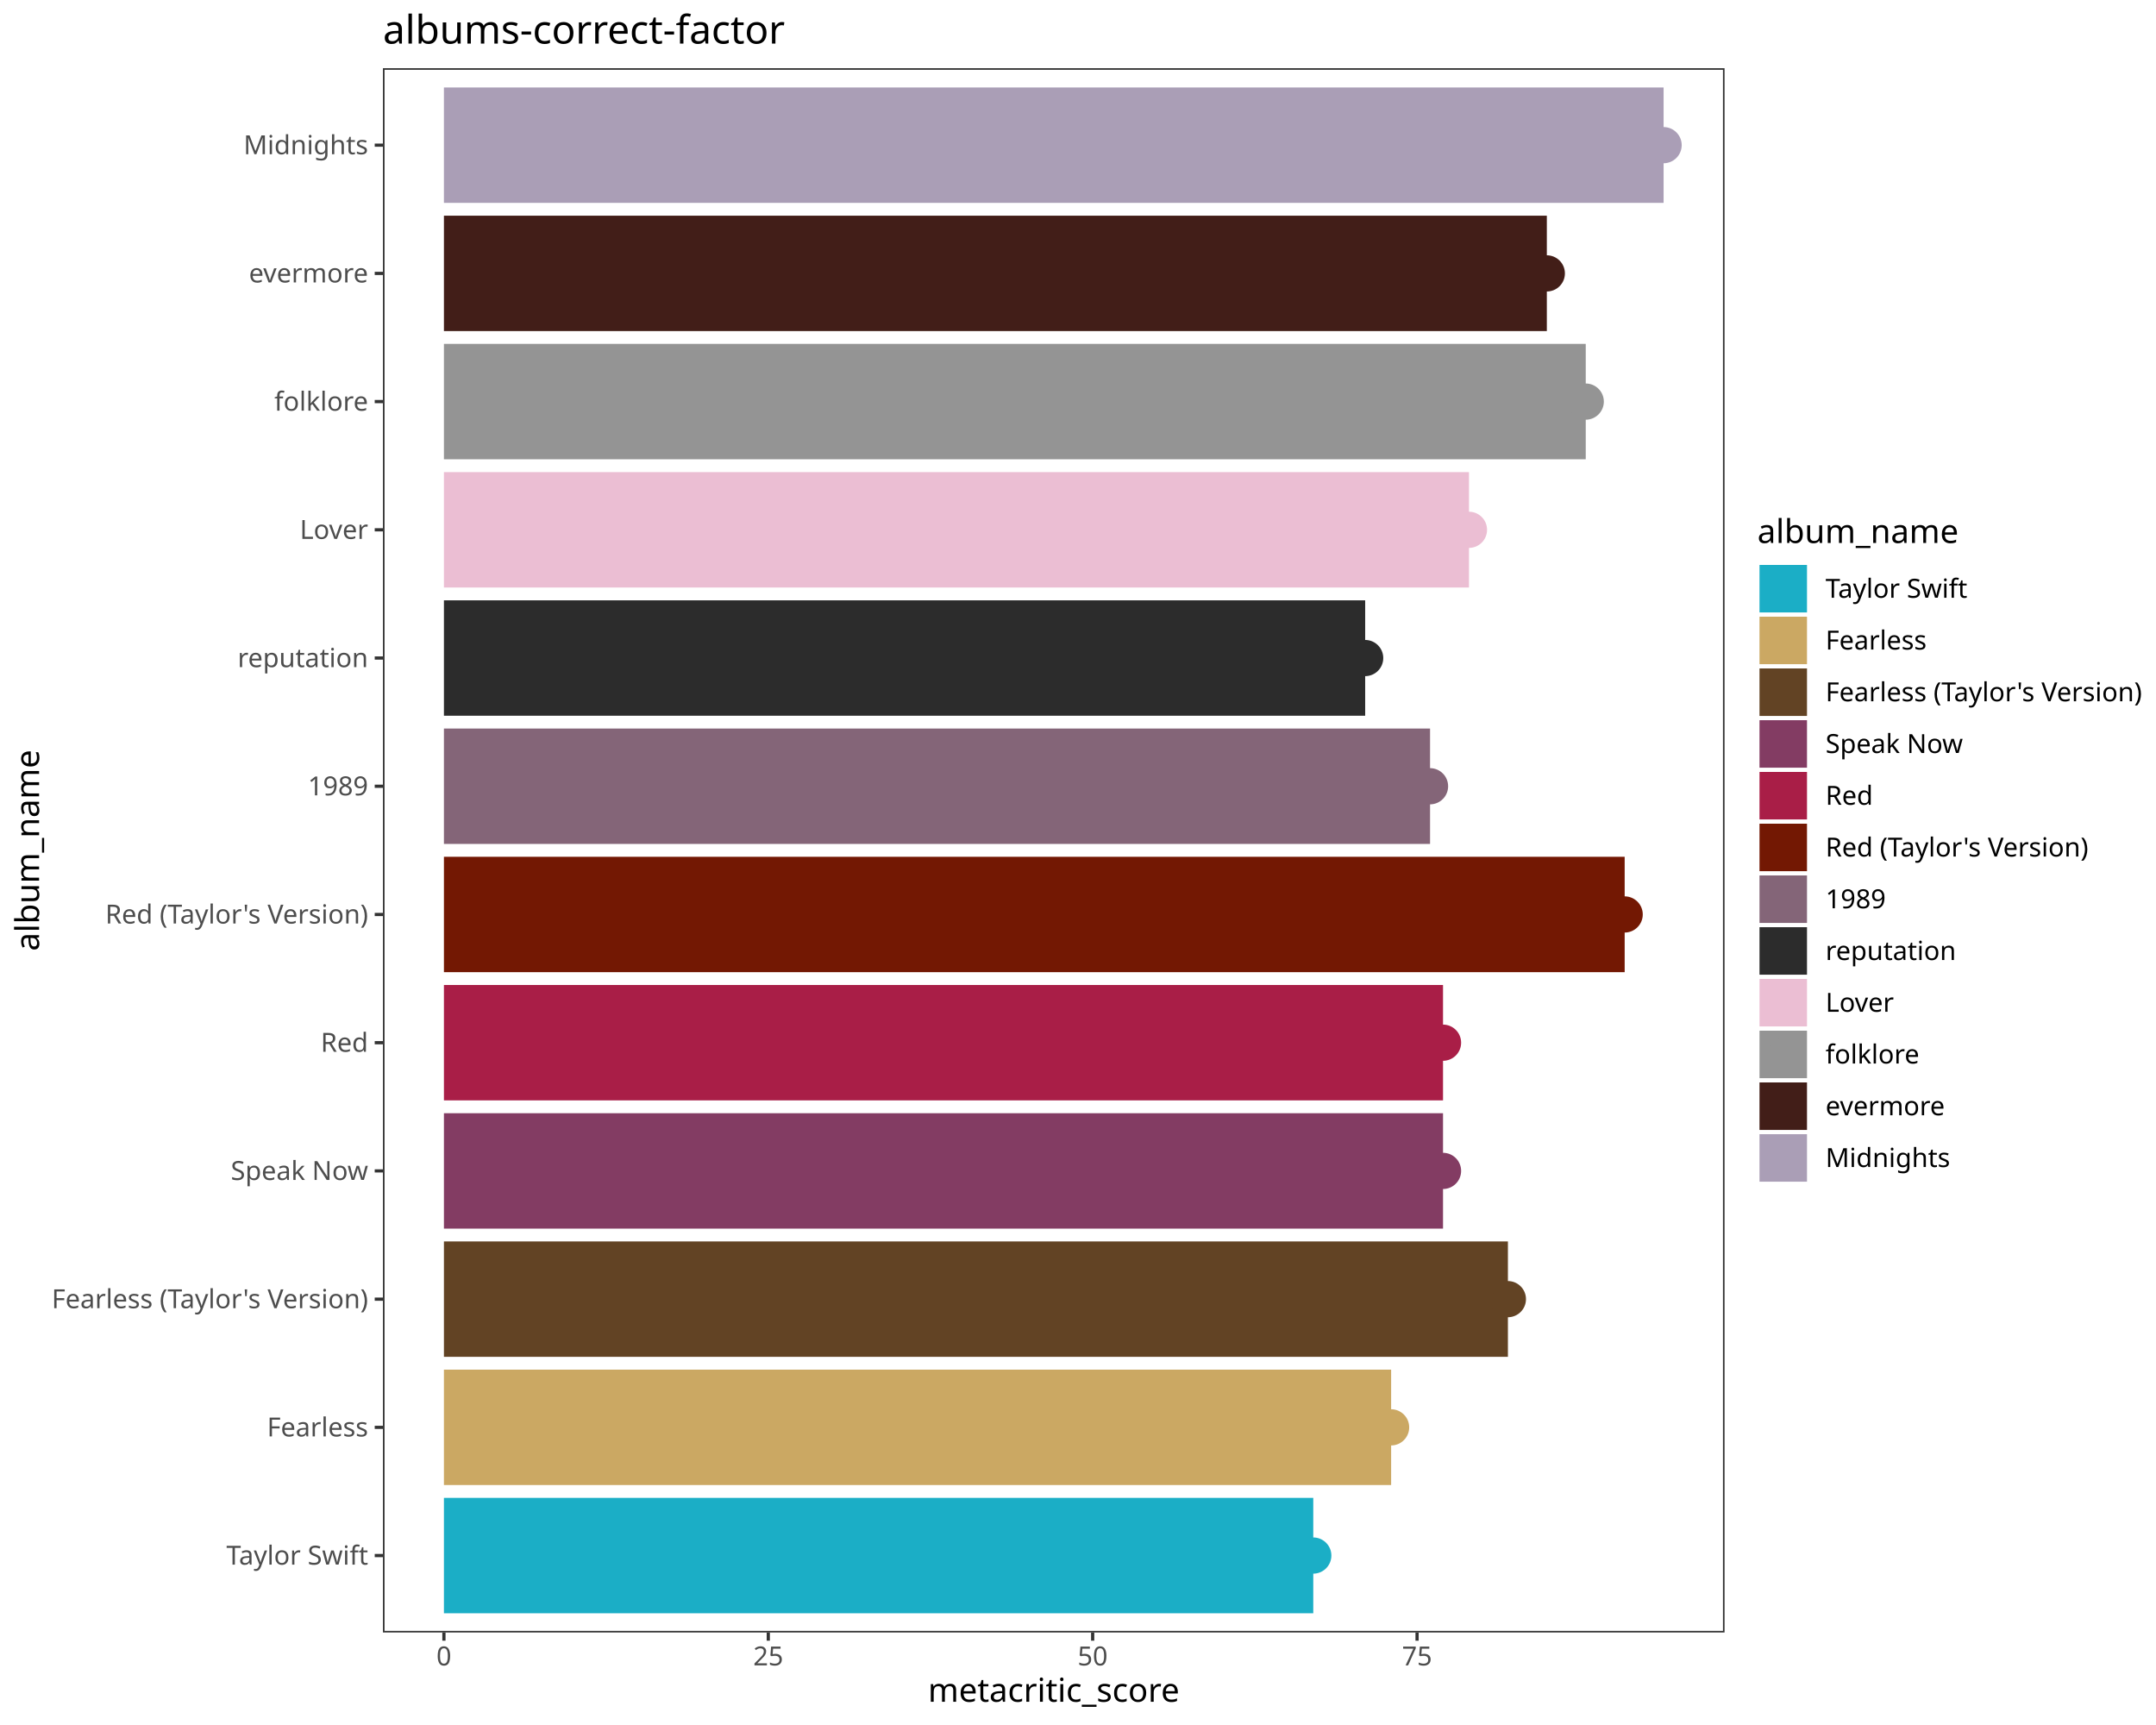
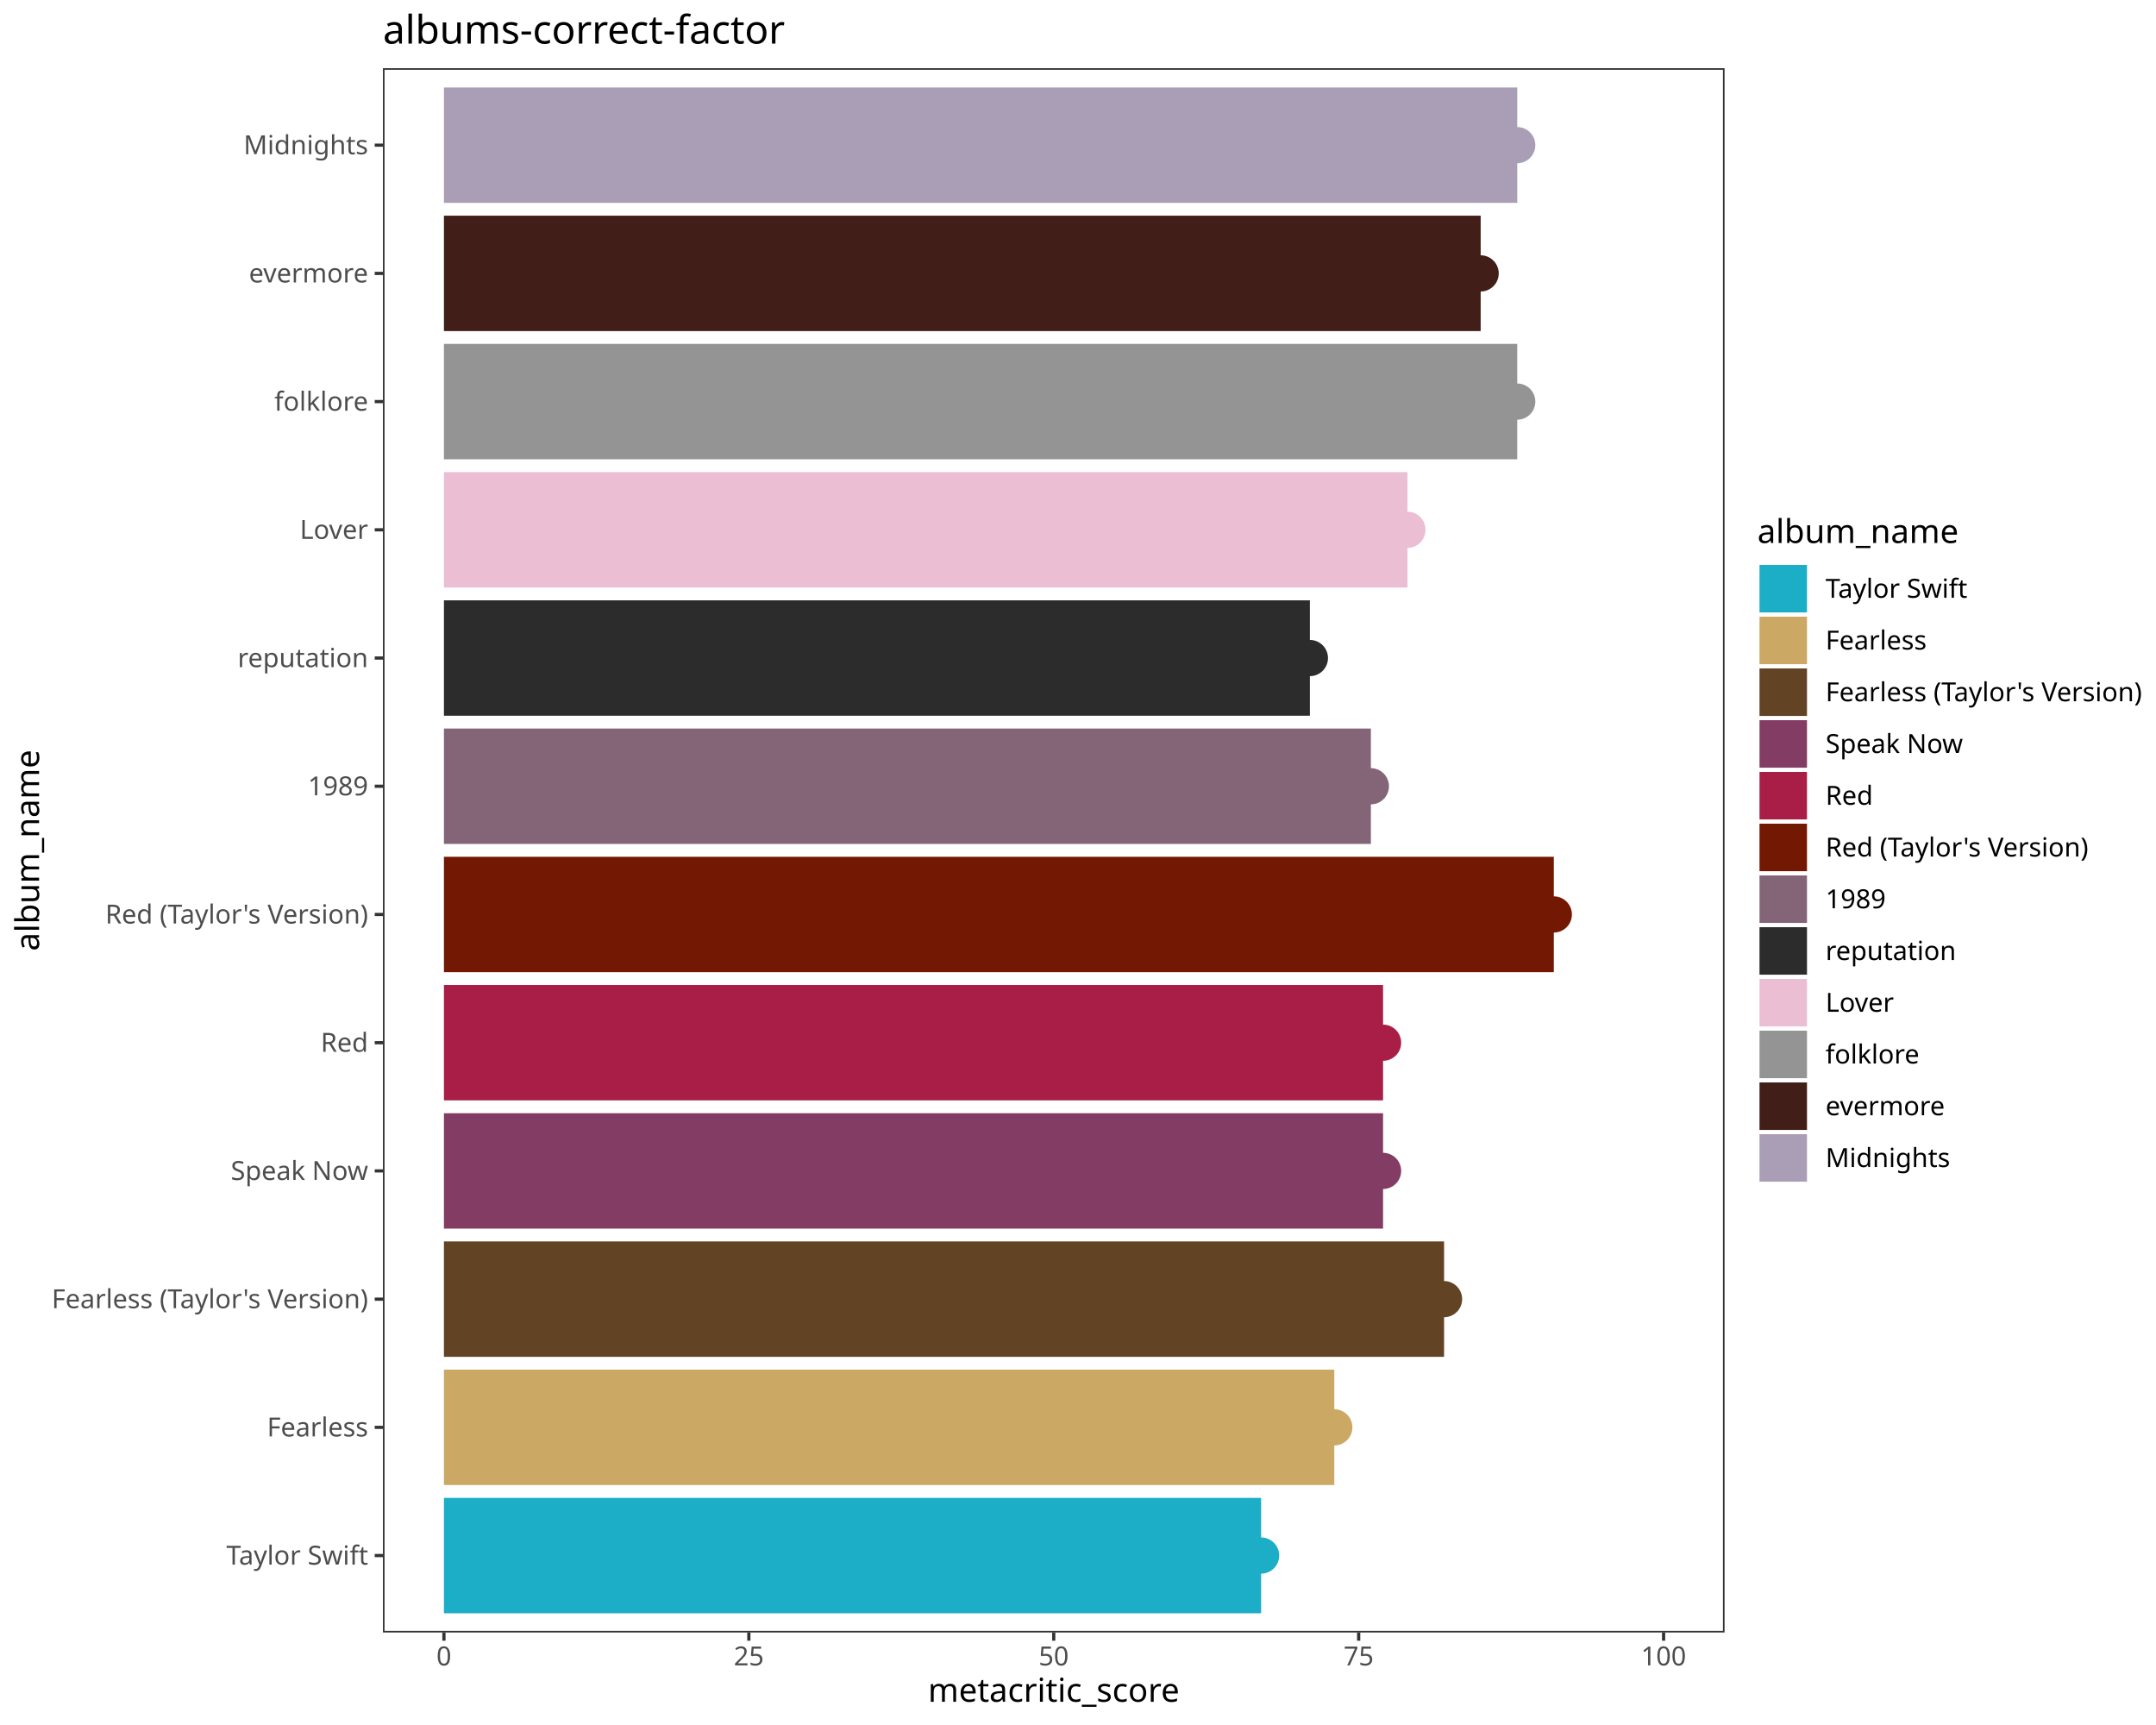
<svg xmlns="http://www.w3.org/2000/svg" class="svglite" data-engine-version="2.0" width="720.00pt" height="576.00pt" viewBox="0 0 720.00 576.00">
  <defs>
    <style type="text/css">
    .svglite line, .svglite polyline, .svglite polygon, .svglite path, .svglite rect, .svglite circle {
      fill: none;
      stroke: #000000;
      stroke-linecap: round;
      stroke-linejoin: round;
      stroke-miterlimit: 10.00;
    }
  </style>
  </defs>
  <rect width="100%" height="100%" style="stroke: none; fill: #FFFFFF;" />
  <defs>
    <clipPath id="cpMC4wMHw3MjAuMDB8MC4wMHw1NzYuMDA=">
      <rect x="0.00" y="0.00" width="720.00" height="576.00" />
    </clipPath>
  </defs>
  <g clip-path="url(#cpMC4wMHw3MjAuMDB8MC4wMHw1NzYuMDA=)">
    <rect x="0.00" y="0.00" width="720.00" height="576.00" style="stroke-width: 1.07; stroke: #FFFFFF; fill: #FFFFFF;" />
  </g>
  <defs>
    <clipPath id="cpMTI3Ljg4fDU3NS45M3wyMi43OHw1NDUuMTE=">
      <rect x="127.88" y="22.78" width="448.04" height="522.33" />
    </clipPath>
  </defs>
  <g clip-path="url(#cpMTI3Ljg4fDU3NS45M3wyMi43OHw1NDUuMTE=)">
    <rect x="127.88" y="22.78" width="448.04" height="522.33" style="stroke-width: 1.07; stroke: none; fill: #FFFFFF;" />
-     <rect x="148.25" y="500.16" width="290.32" height="38.53" style="stroke-width: 1.07; stroke: none; stroke-linecap: square; stroke-linejoin: miter; fill: #1BAEC6;" />
-     <rect x="148.25" y="457.34" width="316.32" height="38.53" style="stroke-width: 1.07; stroke: none; stroke-linecap: square; stroke-linejoin: miter; fill: #CBA863;" />
-     <rect x="148.25" y="371.72" width="333.65" height="38.53" style="stroke-width: 1.07; stroke: none; stroke-linecap: square; stroke-linejoin: miter; fill: #833C63;" />
-     <rect x="148.25" y="328.90" width="333.65" height="38.53" style="stroke-width: 1.07; stroke: none; stroke-linecap: square; stroke-linejoin: miter; fill: #A91E47;" />
-     <rect x="148.25" y="243.27" width="329.32" height="38.53" style="stroke-width: 1.07; stroke: none; stroke-linecap: square; stroke-linejoin: miter; fill: #846578;" />
-     <rect x="148.25" y="200.46" width="307.65" height="38.53" style="stroke-width: 1.07; stroke: none; stroke-linecap: square; stroke-linejoin: miter; fill: #2C2C2C;" />
-     <rect x="148.25" y="157.65" width="342.32" height="38.53" style="stroke-width: 1.07; stroke: none; stroke-linecap: square; stroke-linejoin: miter; fill: #EBBED3;" />
-     <rect x="148.25" y="114.83" width="381.31" height="38.53" style="stroke-width: 1.07; stroke: none; stroke-linecap: square; stroke-linejoin: miter; fill: #949494;" />
-     <rect x="148.25" y="72.02" width="368.32" height="38.53" style="stroke-width: 1.07; stroke: none; stroke-linecap: square; stroke-linejoin: miter; fill: #421E18;" />
-     <rect x="148.25" y="414.53" width="355.32" height="38.53" style="stroke-width: 1.07; stroke: none; stroke-linecap: square; stroke-linejoin: miter; fill: #624324;" />
-     <rect x="148.25" y="286.09" width="394.31" height="38.53" style="stroke-width: 1.07; stroke: none; stroke-linecap: square; stroke-linejoin: miter; fill: #731803;" />
-     <rect x="148.25" y="29.21" width="407.31" height="38.53" style="stroke-width: 1.07; stroke: none; stroke-linecap: square; stroke-linejoin: miter; fill: #AA9EB6;" />
-     <circle cx="438.57" cy="519.42" r="5.69" style="stroke-width: 0.71; stroke: #1BAEC6; fill: #1BAEC6;" />
-     <circle cx="464.56" cy="476.61" r="5.69" style="stroke-width: 0.71; stroke: #CBA863; fill: #CBA863;" />
-     <circle cx="481.90" cy="390.98" r="5.69" style="stroke-width: 0.71; stroke: #833C63; fill: #833C63;" />
-     <circle cx="481.90" cy="348.17" r="5.69" style="stroke-width: 0.71; stroke: #A91E47; fill: #A91E47;" />
-     <circle cx="477.56" cy="262.54" r="5.69" style="stroke-width: 0.71; stroke: #846578; fill: #846578;" />
-     <circle cx="455.90" cy="219.73" r="5.69" style="stroke-width: 0.71; stroke: #2C2C2C; fill: #2C2C2C;" />
-     <circle cx="490.56" cy="176.91" r="5.69" style="stroke-width: 0.71; stroke: #EBBED3; fill: #EBBED3;" />
-     <circle cx="529.56" cy="134.10" r="5.69" style="stroke-width: 0.71; stroke: #949494; fill: #949494;" />
-     <circle cx="516.56" cy="91.29" r="5.69" style="stroke-width: 0.71; stroke: #421E18; fill: #421E18;" />
-     <circle cx="503.56" cy="433.80" r="5.69" style="stroke-width: 0.71; stroke: #624324; fill: #624324;" />
-     <circle cx="542.56" cy="305.35" r="5.69" style="stroke-width: 0.71; stroke: #731803; fill: #731803;" />
-     <circle cx="555.56" cy="48.47" r="5.69" style="stroke-width: 0.71; stroke: #AA9EB6; fill: #AA9EB6;" />
+     <rect x="148.25" y="500.16" width="272.90" height="38.53" style="stroke-width: 1.07; stroke: none; stroke-linecap: square; stroke-linejoin: miter; fill: #1BAEC6;" />
+     <rect x="148.25" y="457.34" width="297.34" height="38.53" style="stroke-width: 1.07; stroke: none; stroke-linecap: square; stroke-linejoin: miter; fill: #CBA863;" />
+     <rect x="148.25" y="371.72" width="313.63" height="38.53" style="stroke-width: 1.07; stroke: none; stroke-linecap: square; stroke-linejoin: miter; fill: #833C63;" />
+     <rect x="148.25" y="328.90" width="313.63" height="38.53" style="stroke-width: 1.07; stroke: none; stroke-linecap: square; stroke-linejoin: miter; fill: #A91E47;" />
+     <rect x="148.25" y="243.27" width="309.56" height="38.53" style="stroke-width: 1.07; stroke: none; stroke-linecap: square; stroke-linejoin: miter; fill: #846578;" />
+     <rect x="148.25" y="200.46" width="289.19" height="38.53" style="stroke-width: 1.07; stroke: none; stroke-linecap: square; stroke-linejoin: miter; fill: #2C2C2C;" />
+     <rect x="148.25" y="157.65" width="321.78" height="38.53" style="stroke-width: 1.07; stroke: none; stroke-linecap: square; stroke-linejoin: miter; fill: #EBBED3;" />
+     <rect x="148.25" y="114.83" width="358.44" height="38.53" style="stroke-width: 1.07; stroke: none; stroke-linecap: square; stroke-linejoin: miter; fill: #949494;" />
+     <rect x="148.25" y="72.02" width="346.22" height="38.53" style="stroke-width: 1.07; stroke: none; stroke-linecap: square; stroke-linejoin: miter; fill: #421E18;" />
+     <rect x="148.25" y="414.53" width="334.00" height="38.53" style="stroke-width: 1.07; stroke: none; stroke-linecap: square; stroke-linejoin: miter; fill: #624324;" />
+     <rect x="148.25" y="286.09" width="370.65" height="38.53" style="stroke-width: 1.07; stroke: none; stroke-linecap: square; stroke-linejoin: miter; fill: #731803;" />
+     <rect x="148.25" y="29.21" width="358.44" height="38.53" style="stroke-width: 1.07; stroke: none; stroke-linecap: square; stroke-linejoin: miter; fill: #AA9EB6;" />
+     <circle cx="421.15" cy="519.42" r="5.69" style="stroke-width: 0.71; stroke: #1BAEC6; fill: #1BAEC6;" />
+     <circle cx="445.59" cy="476.61" r="5.69" style="stroke-width: 0.71; stroke: #CBA863; fill: #CBA863;" />
+     <circle cx="461.88" cy="390.98" r="5.69" style="stroke-width: 0.71; stroke: #833C63; fill: #833C63;" />
+     <circle cx="461.88" cy="348.17" r="5.69" style="stroke-width: 0.71; stroke: #A91E47; fill: #A91E47;" />
+     <circle cx="457.80" cy="262.54" r="5.69" style="stroke-width: 0.71; stroke: #846578; fill: #846578;" />
+     <circle cx="437.44" cy="219.73" r="5.69" style="stroke-width: 0.71; stroke: #2C2C2C; fill: #2C2C2C;" />
+     <circle cx="470.02" cy="176.91" r="5.69" style="stroke-width: 0.71; stroke: #EBBED3; fill: #EBBED3;" />
+     <circle cx="506.68" cy="134.10" r="5.69" style="stroke-width: 0.71; stroke: #949494; fill: #949494;" />
+     <circle cx="494.46" cy="91.29" r="5.69" style="stroke-width: 0.71; stroke: #421E18; fill: #421E18;" />
+     <circle cx="482.24" cy="433.80" r="5.69" style="stroke-width: 0.71; stroke: #624324; fill: #624324;" />
+     <circle cx="518.90" cy="305.35" r="5.69" style="stroke-width: 0.71; stroke: #731803; fill: #731803;" />
+     <circle cx="506.68" cy="48.47" r="5.69" style="stroke-width: 0.71; stroke: #AA9EB6; fill: #AA9EB6;" />
    <rect x="127.88" y="22.78" width="448.04" height="522.33" style="stroke-width: 1.07; stroke: #333333;" />
  </g>
  <g clip-path="url(#cpMC4wMHw3MjAuMDB8MC4wMHw1NzYuMDA=)">
    <text x="122.95" y="522.45" text-anchor="end" style="font-size: 8.80px; fill: #4D4D4D; font-family: sans;" textLength="45.97px" lengthAdjust="spacingAndGlyphs">Taylor Swift</text>
    <text x="122.95" y="479.64" text-anchor="end" style="font-size: 8.80px; fill: #4D4D4D; font-family: sans;" textLength="33.75px" lengthAdjust="spacingAndGlyphs">Fearless</text>
    <text x="122.95" y="436.82" text-anchor="end" style="font-size: 8.80px; fill: #4D4D4D; font-family: sans;" textLength="104.88px" lengthAdjust="spacingAndGlyphs">Fearless (Taylor's Version)</text>
    <text x="122.95" y="394.01" text-anchor="end" style="font-size: 8.80px; fill: #4D4D4D; font-family: sans;" textLength="45.01px" lengthAdjust="spacingAndGlyphs">Speak Now</text>
    <text x="122.95" y="351.20" text-anchor="end" style="font-size: 8.80px; fill: #4D4D4D; font-family: sans;" textLength="16.15px" lengthAdjust="spacingAndGlyphs">Red</text>
    <text x="122.95" y="308.38" text-anchor="end" style="font-size: 8.80px; fill: #4D4D4D; font-family: sans;" textLength="87.27px" lengthAdjust="spacingAndGlyphs">Red (Taylor's Version)</text>
    <text x="122.95" y="265.57" text-anchor="end" style="font-size: 8.80px; fill: #4D4D4D; font-family: sans;" textLength="19.58px" lengthAdjust="spacingAndGlyphs">1989</text>
    <text x="122.95" y="222.76" text-anchor="end" style="font-size: 8.80px; fill: #4D4D4D; font-family: sans;" textLength="39.14px" lengthAdjust="spacingAndGlyphs">reputation</text>
    <text x="122.95" y="179.94" text-anchor="end" style="font-size: 8.80px; fill: #4D4D4D; font-family: sans;" textLength="22.02px" lengthAdjust="spacingAndGlyphs">Lover</text>
    <text x="122.95" y="137.13" text-anchor="end" style="font-size: 8.80px; fill: #4D4D4D; font-family: sans;" textLength="28.37px" lengthAdjust="spacingAndGlyphs">folklore</text>
    <text x="122.95" y="94.31" text-anchor="end" style="font-size: 8.80px; fill: #4D4D4D; font-family: sans;" textLength="37.18px" lengthAdjust="spacingAndGlyphs">evermore</text>
    <text x="122.95" y="51.50" text-anchor="end" style="font-size: 8.80px; fill: #4D4D4D; font-family: sans;" textLength="37.67px" lengthAdjust="spacingAndGlyphs">Midnights</text>
    <polyline points="125.14,519.42 127.88,519.42 " style="stroke-width: 1.07; stroke: #333333; stroke-linecap: butt;" />
    <polyline points="125.14,476.61 127.88,476.61 " style="stroke-width: 1.07; stroke: #333333; stroke-linecap: butt;" />
    <polyline points="125.14,433.80 127.88,433.80 " style="stroke-width: 1.07; stroke: #333333; stroke-linecap: butt;" />
    <polyline points="125.14,390.98 127.88,390.98 " style="stroke-width: 1.07; stroke: #333333; stroke-linecap: butt;" />
    <polyline points="125.14,348.17 127.88,348.17 " style="stroke-width: 1.07; stroke: #333333; stroke-linecap: butt;" />
    <polyline points="125.14,305.35 127.88,305.35 " style="stroke-width: 1.07; stroke: #333333; stroke-linecap: butt;" />
    <polyline points="125.14,262.54 127.88,262.54 " style="stroke-width: 1.07; stroke: #333333; stroke-linecap: butt;" />
    <polyline points="125.14,219.73 127.88,219.73 " style="stroke-width: 1.07; stroke: #333333; stroke-linecap: butt;" />
    <polyline points="125.14,176.91 127.88,176.91 " style="stroke-width: 1.07; stroke: #333333; stroke-linecap: butt;" />
    <polyline points="125.14,134.10 127.88,134.10 " style="stroke-width: 1.07; stroke: #333333; stroke-linecap: butt;" />
    <polyline points="125.14,91.29 127.88,91.29 " style="stroke-width: 1.07; stroke: #333333; stroke-linecap: butt;" />
    <polyline points="125.14,48.47 127.88,48.47 " style="stroke-width: 1.07; stroke: #333333; stroke-linecap: butt;" />
    <polyline points="148.25,547.85 148.25,545.11 " style="stroke-width: 1.07; stroke: #333333; stroke-linecap: butt;" />
-     <polyline points="256.57,547.85 256.57,545.11 " style="stroke-width: 1.07; stroke: #333333; stroke-linecap: butt;" />
-     <polyline points="364.90,547.85 364.90,545.11 " style="stroke-width: 1.07; stroke: #333333; stroke-linecap: butt;" />
-     <polyline points="473.23,547.85 473.23,545.11 " style="stroke-width: 1.07; stroke: #333333; stroke-linecap: butt;" />
+     <polyline points="250.08,547.85 250.08,545.11 " style="stroke-width: 1.07; stroke: #333333; stroke-linecap: butt;" />
+     <polyline points="351.90,547.85 351.90,545.11 " style="stroke-width: 1.07; stroke: #333333; stroke-linecap: butt;" />
+     <polyline points="453.73,547.85 453.73,545.11 " style="stroke-width: 1.07; stroke: #333333; stroke-linecap: butt;" />
+     <polyline points="555.56,547.85 555.56,545.11 " style="stroke-width: 1.07; stroke: #333333; stroke-linecap: butt;" />
    <text x="148.25" y="556.10" text-anchor="middle" style="font-size: 8.80px; fill: #4D4D4D; font-family: sans;" textLength="4.89px" lengthAdjust="spacingAndGlyphs">0</text>
-     <text x="256.57" y="556.10" text-anchor="middle" style="font-size: 8.80px; fill: #4D4D4D; font-family: sans;" textLength="9.79px" lengthAdjust="spacingAndGlyphs">25</text>
-     <text x="364.90" y="556.10" text-anchor="middle" style="font-size: 8.80px; fill: #4D4D4D; font-family: sans;" textLength="9.79px" lengthAdjust="spacingAndGlyphs">50</text>
-     <text x="473.23" y="556.10" text-anchor="middle" style="font-size: 8.80px; fill: #4D4D4D; font-family: sans;" textLength="9.79px" lengthAdjust="spacingAndGlyphs">75</text>
+     <text x="250.08" y="556.10" text-anchor="middle" style="font-size: 8.80px; fill: #4D4D4D; font-family: sans;" textLength="9.79px" lengthAdjust="spacingAndGlyphs">25</text>
+     <text x="351.90" y="556.10" text-anchor="middle" style="font-size: 8.80px; fill: #4D4D4D; font-family: sans;" textLength="9.79px" lengthAdjust="spacingAndGlyphs">50</text>
+     <text x="453.73" y="556.10" text-anchor="middle" style="font-size: 8.80px; fill: #4D4D4D; font-family: sans;" textLength="9.79px" lengthAdjust="spacingAndGlyphs">75</text>
+     <text x="555.56" y="556.10" text-anchor="middle" style="font-size: 8.80px; fill: #4D4D4D; font-family: sans;" textLength="14.68px" lengthAdjust="spacingAndGlyphs">100</text>
    <text x="351.90" y="568.24" text-anchor="middle" style="font-size: 11.00px; font-family: sans;" textLength="80.10px" lengthAdjust="spacingAndGlyphs">metacritic_score</text>
    <text transform="translate(13.05,283.95) rotate(-90)" text-anchor="middle" style="font-size: 11.00px; font-family: sans;" textLength="63.60px" lengthAdjust="spacingAndGlyphs">album_name</text>
    <rect x="586.88" y="172.60" width="127.64" height="222.69" style="stroke-width: 1.07; stroke: none; fill: #FFFFFF;" />
    <text x="586.88" y="181.31" style="font-size: 11.00px; font-family: sans;" textLength="63.60px" lengthAdjust="spacingAndGlyphs">album_name</text>
    <rect x="586.88" y="187.93" width="17.28" height="17.28" style="stroke-width: 1.07; stroke: none; fill: #FFFFFF;" />
    <rect x="587.59" y="188.64" width="15.86" height="15.86" style="stroke-width: 1.07; stroke: none; stroke-linecap: square; stroke-linejoin: miter; fill: #1BAEC6;" />
    <circle cx="595.52" cy="196.57" r="5.69" style="stroke-width: 0.71; stroke: #1BAEC6; fill: #1BAEC6;" />
    <rect x="586.88" y="205.21" width="17.28" height="17.28" style="stroke-width: 1.07; stroke: none; fill: #FFFFFF;" />
    <rect x="587.59" y="205.92" width="15.86" height="15.86" style="stroke-width: 1.07; stroke: none; stroke-linecap: square; stroke-linejoin: miter; fill: #CBA863;" />
    <circle cx="595.52" cy="213.85" r="5.69" style="stroke-width: 0.71; stroke: #CBA863; fill: #CBA863;" />
    <rect x="586.88" y="222.49" width="17.28" height="17.28" style="stroke-width: 1.07; stroke: none; fill: #FFFFFF;" />
    <rect x="587.59" y="223.20" width="15.86" height="15.86" style="stroke-width: 1.07; stroke: none; stroke-linecap: square; stroke-linejoin: miter; fill: #624324;" />
    <circle cx="595.52" cy="231.13" r="5.69" style="stroke-width: 0.71; stroke: #624324; fill: #624324;" />
    <rect x="586.88" y="239.77" width="17.28" height="17.28" style="stroke-width: 1.07; stroke: none; fill: #FFFFFF;" />
    <rect x="587.59" y="240.48" width="15.86" height="15.86" style="stroke-width: 1.07; stroke: none; stroke-linecap: square; stroke-linejoin: miter; fill: #833C63;" />
    <circle cx="595.52" cy="248.41" r="5.69" style="stroke-width: 0.71; stroke: #833C63; fill: #833C63;" />
    <rect x="586.88" y="257.05" width="17.28" height="17.28" style="stroke-width: 1.07; stroke: none; fill: #FFFFFF;" />
    <rect x="587.59" y="257.76" width="15.86" height="15.86" style="stroke-width: 1.07; stroke: none; stroke-linecap: square; stroke-linejoin: miter; fill: #A91E47;" />
    <circle cx="595.52" cy="265.69" r="5.69" style="stroke-width: 0.71; stroke: #A91E47; fill: #A91E47;" />
    <rect x="586.88" y="274.33" width="17.28" height="17.28" style="stroke-width: 1.07; stroke: none; fill: #FFFFFF;" />
    <rect x="587.59" y="275.04" width="15.86" height="15.86" style="stroke-width: 1.07; stroke: none; stroke-linecap: square; stroke-linejoin: miter; fill: #731803;" />
    <circle cx="595.52" cy="282.97" r="5.69" style="stroke-width: 0.71; stroke: #731803; fill: #731803;" />
    <rect x="586.88" y="291.61" width="17.28" height="17.28" style="stroke-width: 1.07; stroke: none; fill: #FFFFFF;" />
    <rect x="587.59" y="292.32" width="15.86" height="15.86" style="stroke-width: 1.07; stroke: none; stroke-linecap: square; stroke-linejoin: miter; fill: #846578;" />
    <circle cx="595.52" cy="300.25" r="5.69" style="stroke-width: 0.71; stroke: #846578; fill: #846578;" />
    <rect x="586.88" y="308.89" width="17.28" height="17.28" style="stroke-width: 1.07; stroke: none; fill: #FFFFFF;" />
    <rect x="587.59" y="309.60" width="15.86" height="15.86" style="stroke-width: 1.07; stroke: none; stroke-linecap: square; stroke-linejoin: miter; fill: #2C2C2C;" />
    <circle cx="595.52" cy="317.53" r="5.69" style="stroke-width: 0.71; stroke: #2C2C2C; fill: #2C2C2C;" />
    <rect x="586.88" y="326.17" width="17.28" height="17.28" style="stroke-width: 1.07; stroke: none; fill: #FFFFFF;" />
    <rect x="587.59" y="326.88" width="15.86" height="15.86" style="stroke-width: 1.07; stroke: none; stroke-linecap: square; stroke-linejoin: miter; fill: #EBBED3;" />
    <circle cx="595.52" cy="334.81" r="5.69" style="stroke-width: 0.71; stroke: #EBBED3; fill: #EBBED3;" />
    <rect x="586.88" y="343.45" width="17.28" height="17.28" style="stroke-width: 1.07; stroke: none; fill: #FFFFFF;" />
    <rect x="587.59" y="344.16" width="15.86" height="15.86" style="stroke-width: 1.07; stroke: none; stroke-linecap: square; stroke-linejoin: miter; fill: #949494;" />
    <circle cx="595.52" cy="352.09" r="5.69" style="stroke-width: 0.71; stroke: #949494; fill: #949494;" />
    <rect x="586.88" y="360.73" width="17.28" height="17.28" style="stroke-width: 1.07; stroke: none; fill: #FFFFFF;" />
    <rect x="587.59" y="361.44" width="15.86" height="15.86" style="stroke-width: 1.07; stroke: none; stroke-linecap: square; stroke-linejoin: miter; fill: #421E18;" />
    <circle cx="595.52" cy="369.37" r="5.69" style="stroke-width: 0.71; stroke: #421E18; fill: #421E18;" />
    <rect x="586.88" y="378.01" width="17.28" height="17.28" style="stroke-width: 1.07; stroke: none; fill: #FFFFFF;" />
    <rect x="587.59" y="378.72" width="15.86" height="15.86" style="stroke-width: 1.07; stroke: none; stroke-linecap: square; stroke-linejoin: miter; fill: #AA9EB6;" />
    <circle cx="595.52" cy="386.65" r="5.69" style="stroke-width: 0.71; stroke: #AA9EB6; fill: #AA9EB6;" />
    <text x="609.64" y="199.60" style="font-size: 8.80px; font-family: sans;" textLength="45.97px" lengthAdjust="spacingAndGlyphs">Taylor Swift</text>
    <text x="609.64" y="216.88" style="font-size: 8.80px; font-family: sans;" textLength="33.75px" lengthAdjust="spacingAndGlyphs">Fearless</text>
    <text x="609.64" y="234.16" style="font-size: 8.80px; font-family: sans;" textLength="104.88px" lengthAdjust="spacingAndGlyphs">Fearless (Taylor's Version)</text>
    <text x="609.64" y="251.44" style="font-size: 8.80px; font-family: sans;" textLength="45.01px" lengthAdjust="spacingAndGlyphs">Speak Now</text>
    <text x="609.64" y="268.72" style="font-size: 8.80px; font-family: sans;" textLength="16.15px" lengthAdjust="spacingAndGlyphs">Red</text>
    <text x="609.64" y="286.00" style="font-size: 8.80px; font-family: sans;" textLength="87.27px" lengthAdjust="spacingAndGlyphs">Red (Taylor's Version)</text>
    <text x="609.64" y="303.28" style="font-size: 8.80px; font-family: sans;" textLength="19.58px" lengthAdjust="spacingAndGlyphs">1989</text>
    <text x="609.64" y="320.56" style="font-size: 8.80px; font-family: sans;" textLength="39.14px" lengthAdjust="spacingAndGlyphs">reputation</text>
    <text x="609.64" y="337.84" style="font-size: 8.80px; font-family: sans;" textLength="22.02px" lengthAdjust="spacingAndGlyphs">Lover</text>
    <text x="609.64" y="355.12" style="font-size: 8.80px; font-family: sans;" textLength="28.37px" lengthAdjust="spacingAndGlyphs">folklore</text>
    <text x="609.64" y="372.40" style="font-size: 8.80px; font-family: sans;" textLength="37.18px" lengthAdjust="spacingAndGlyphs">evermore</text>
    <text x="609.64" y="389.68" style="font-size: 8.80px; font-family: sans;" textLength="37.67px" lengthAdjust="spacingAndGlyphs">Midnights</text>
    <text x="127.88" y="14.56" style="font-size: 13.20px; font-family: sans;" textLength="124.72px" lengthAdjust="spacingAndGlyphs">albums-correct-factor</text>
  </g>
</svg>
